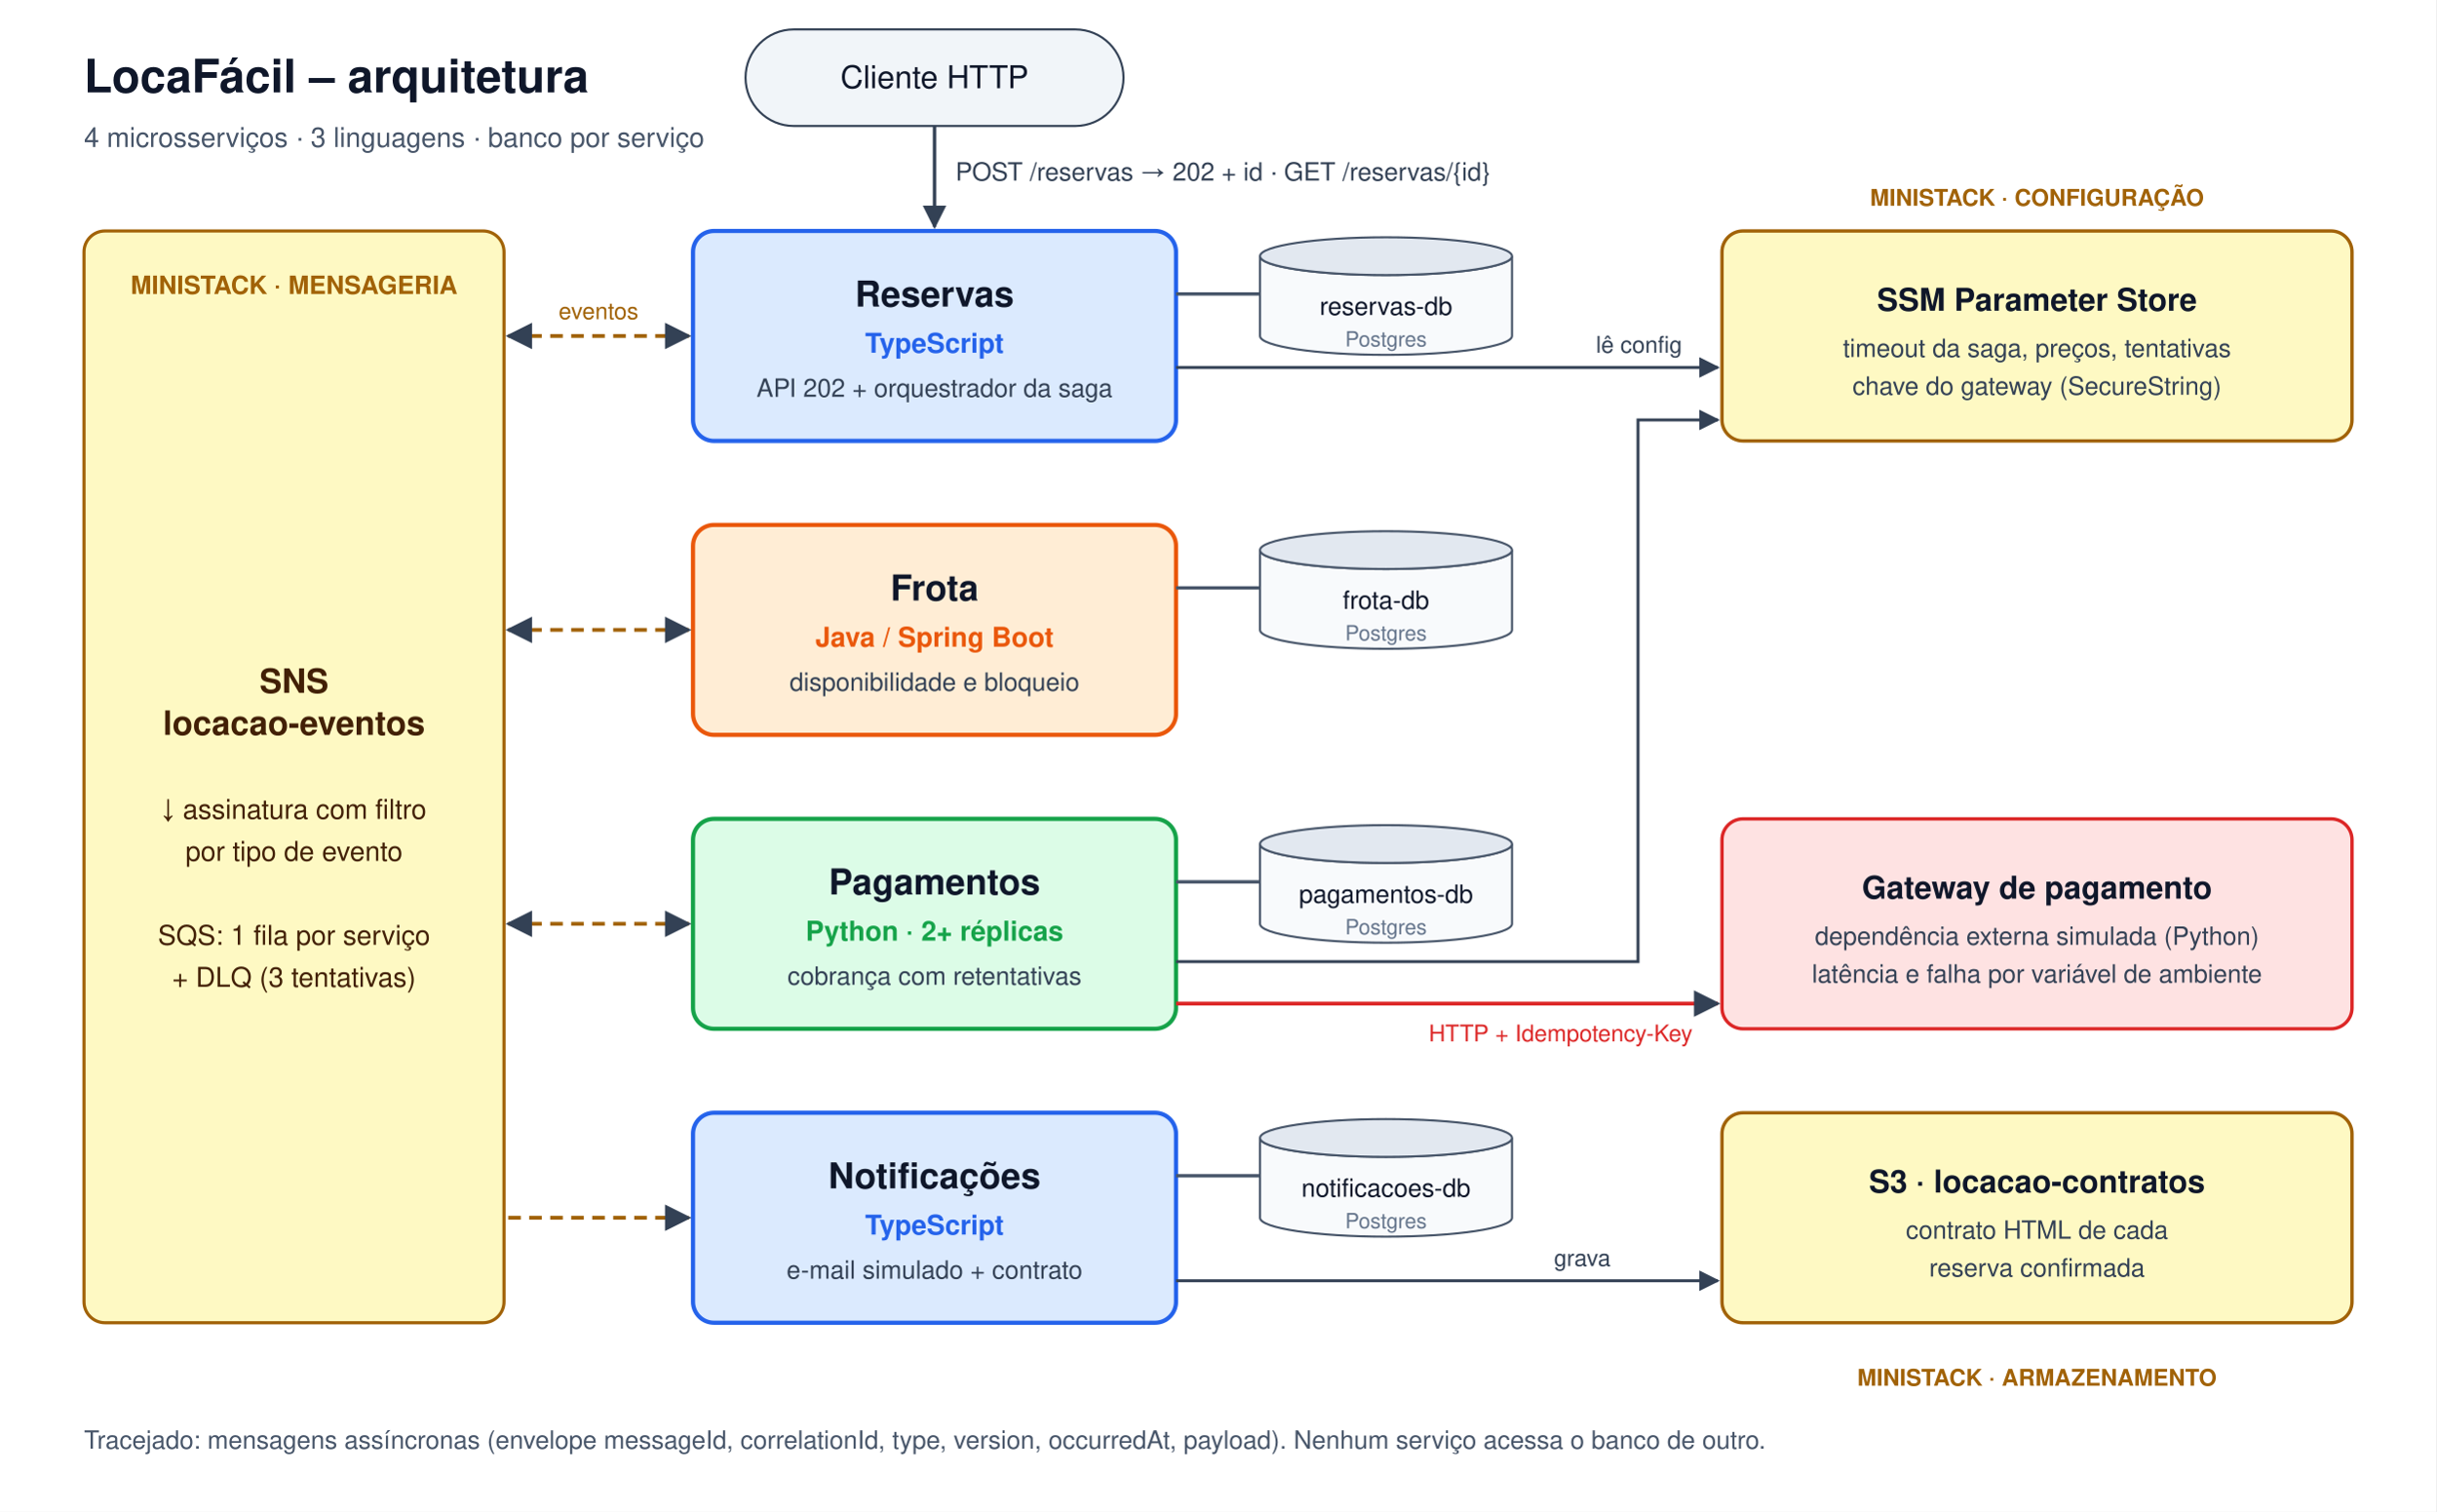
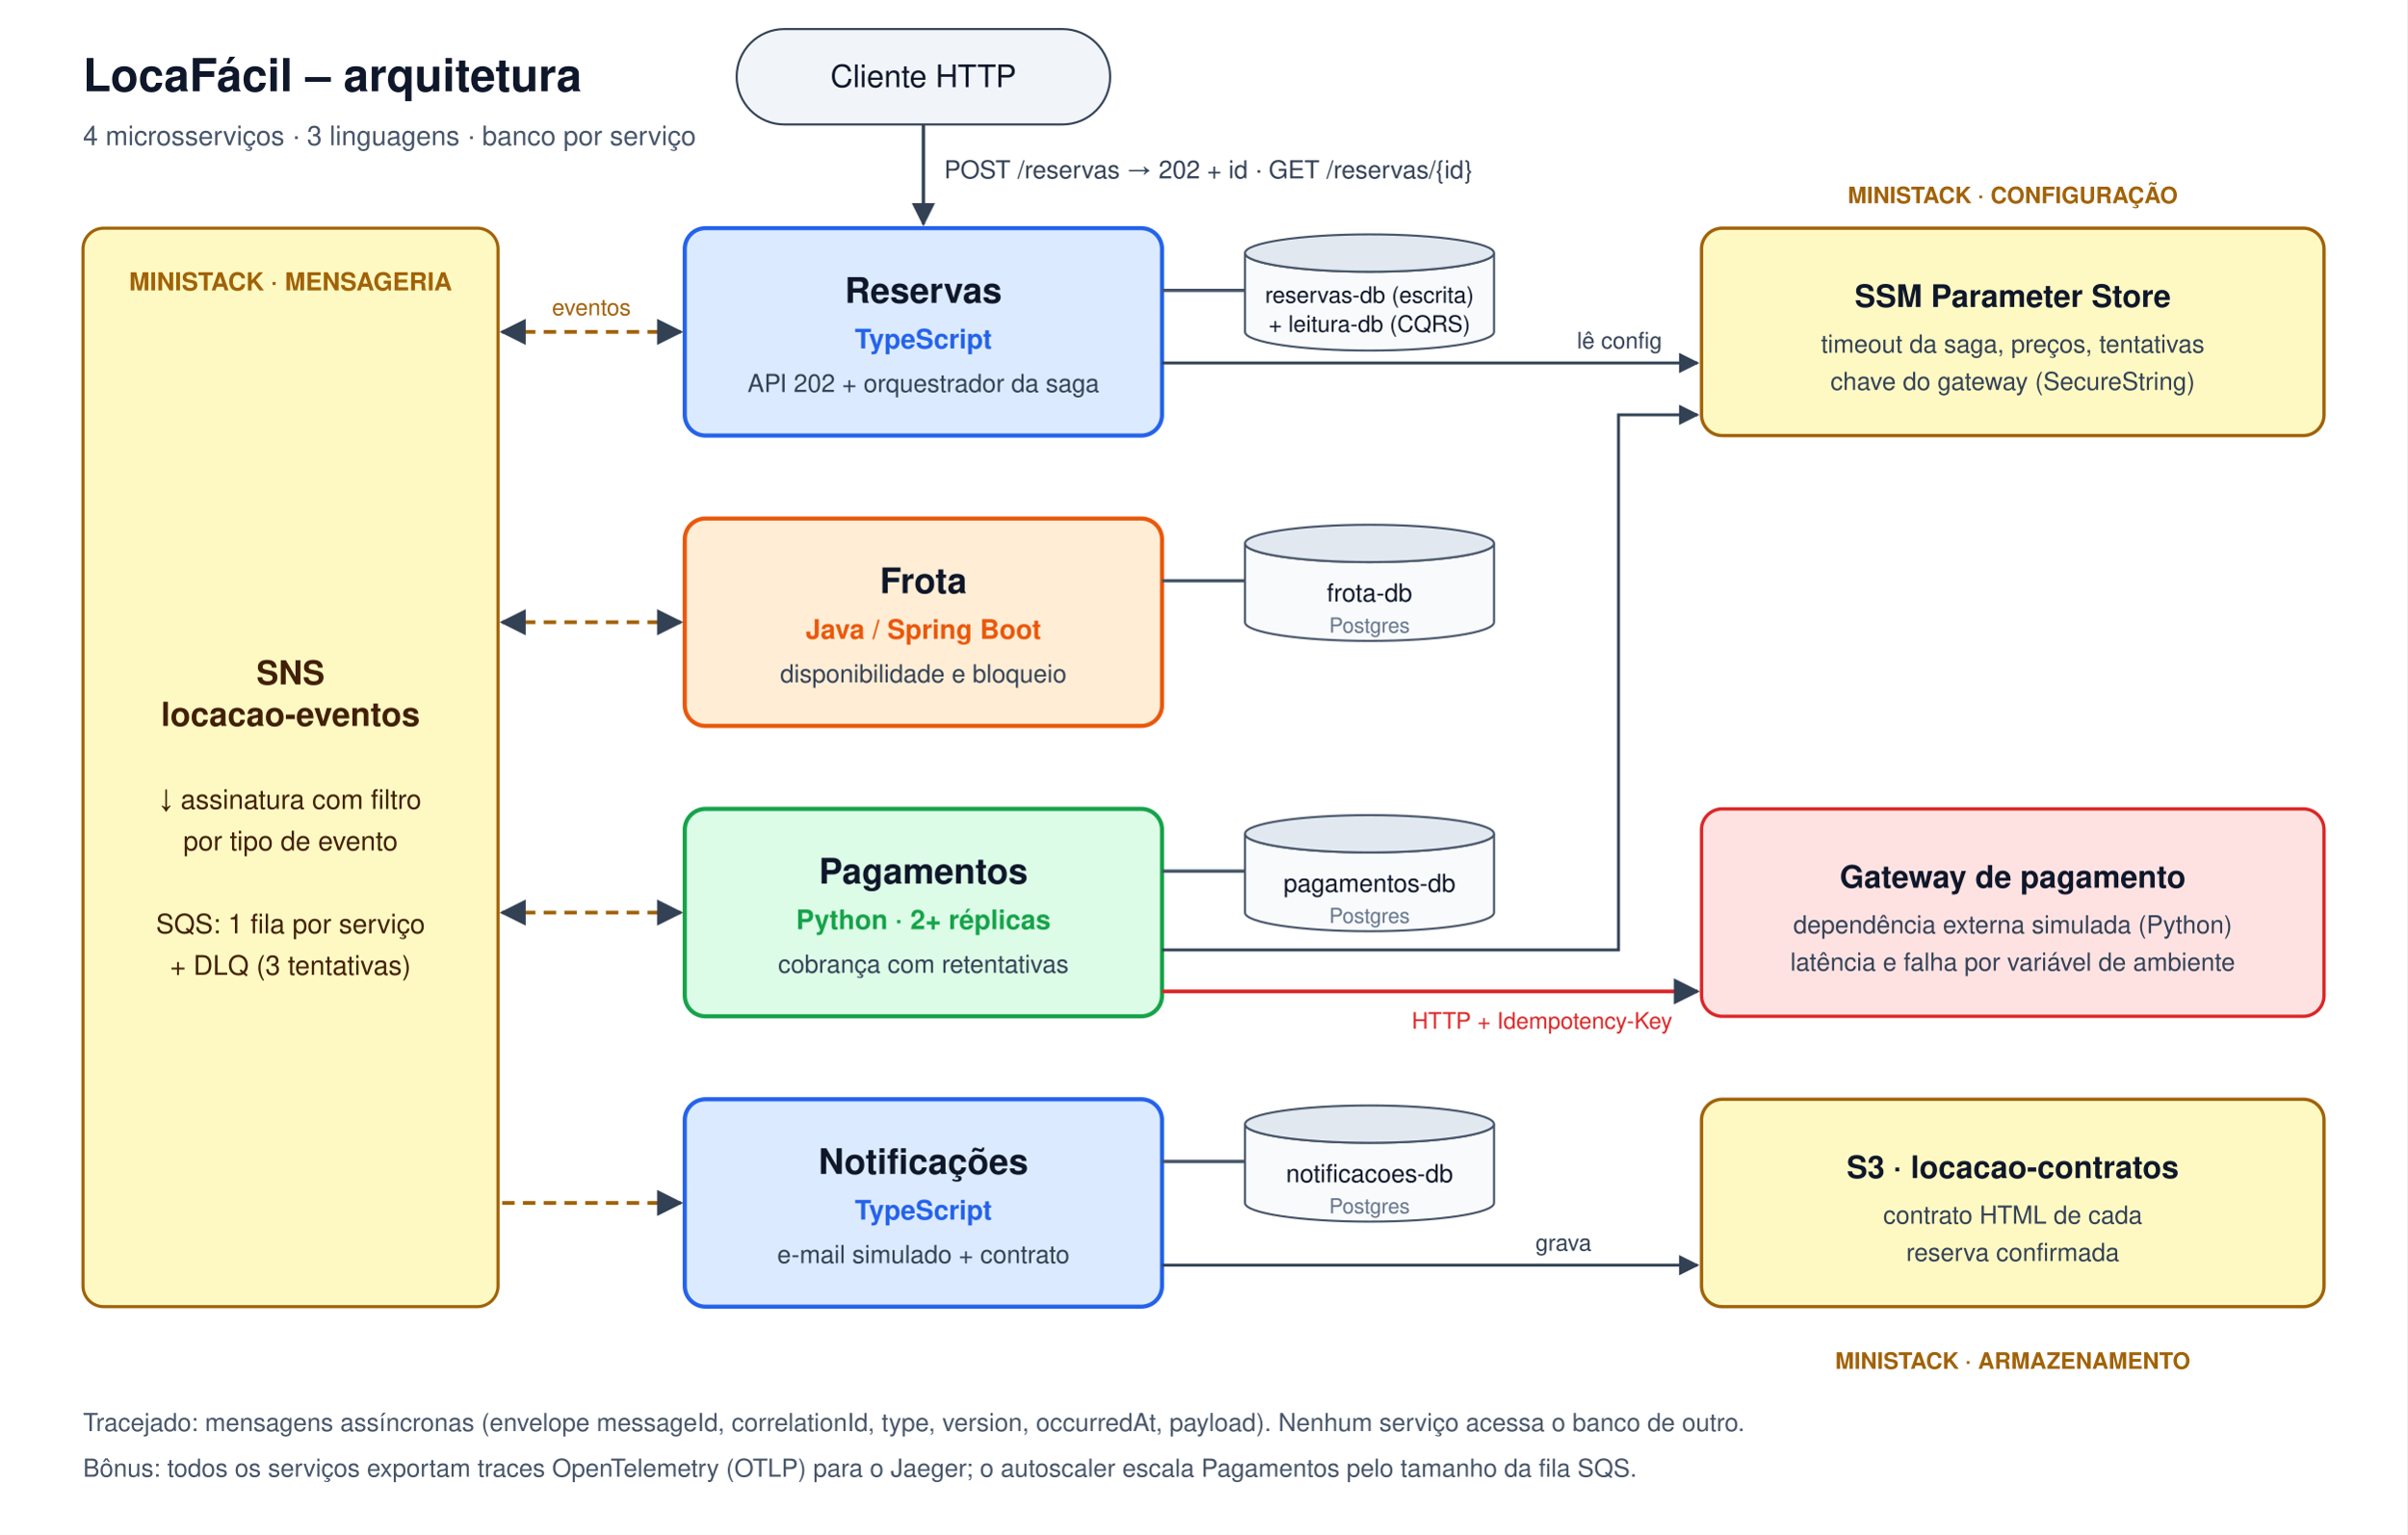
- <svg xmlns="http://www.w3.org/2000/svg" width="1160" height="720" viewBox="0 0 1160 720" font-family="Helvetica, Arial, sans-serif">
+ <svg xmlns="http://www.w3.org/2000/svg" width="1160" height="740" viewBox="0 0 1160 740" font-family="Helvetica, Arial, sans-serif">
  <defs>
    <marker id="ar" viewBox="0 0 10 10" refX="9" refY="5" markerWidth="7" markerHeight="7" orient="auto-start-reverse">
      <path d="M0,0 L10,5 L0,10 z" fill="#334155" />
    </marker>
  </defs>
-   <rect width="1160" height="720" fill="#ffffff" />
+   <rect width="1160" height="740" fill="#ffffff" />
  <text x="40" y="44" font-size="22" font-weight="700" fill="#0f172a">LocaFácil – arquitetura</text>
  <text x="40" y="70" font-size="13" fill="#475569">4 microsserviços · 3 linguagens · banco por serviço</text>
  <rect x="355" y="14" width="180" height="46" rx="23" fill="#f1f5f9" stroke="#334155" />
  <text x="445" y="42" text-anchor="middle" font-size="15" fill="#0f172a">Cliente HTTP</text>
  <line x1="445" y1="60" x2="445" y2="108" stroke="#334155" stroke-width="1.6" marker-end="url(#ar)" />
  <text x="455" y="86" font-size="12" fill="#334155">POST /reservas → 202 + id · GET /reservas/{id}</text>
  <rect x="40" y="110" width="200" height="520" rx="10" fill="#fef9c3" stroke="#a16207" stroke-width="1.5" />
  <text x="140" y="140" text-anchor="middle" font-size="12" fill="#a16207" font-weight="700">MINISTACK · MENSAGERIA</text>
  <text x="140" y="330" text-anchor="middle" font-size="16" font-weight="700" fill="#422006">SNS</text>
  <text x="140" y="350" text-anchor="middle" font-size="16" font-weight="700" fill="#422006">locacao-eventos</text>
  <text x="140" y="370" text-anchor="middle" font-size="13" font-weight="400" fill="#422006" />
  <text x="140" y="390" text-anchor="middle" font-size="13" font-weight="400" fill="#422006">↓ assinatura com filtro</text>
  <text x="140" y="410" text-anchor="middle" font-size="13" font-weight="400" fill="#422006">por tipo de evento</text>
  <text x="140" y="430" text-anchor="middle" font-size="13" font-weight="400" fill="#422006" />
  <text x="140" y="450" text-anchor="middle" font-size="13" font-weight="400" fill="#422006">SQS: 1 fila por serviço</text>
  <text x="140" y="470" text-anchor="middle" font-size="13" font-weight="400" fill="#422006">+ DLQ (3 tentativas)</text>
  <rect x="330" y="110" width="230" height="100" rx="10" fill="#dbeafe" stroke="#2563eb" stroke-width="2" />
  <text x="445" y="146" text-anchor="middle" font-size="17" font-weight="700" fill="#0f172a">Reservas</text>
  <text x="445" y="168" text-anchor="middle" font-size="13" fill="#2563eb" font-weight="700">TypeScript</text>
  <text x="445" y="189" text-anchor="middle" font-size="12" fill="#334155">API 202 + orquestrador da saga</text>
  <path d="M600,122 a60,9 0 0,0 120,0 v38 a60,9 0 0,1 -120,0 z" fill="#f8fafc" stroke="#475569" />
  <ellipse cx="660" cy="122" rx="60" ry="9" fill="#e2e8f0" stroke="#475569" />
-   <text x="660" y="150" text-anchor="middle" font-size="12" fill="#0f172a">reservas-db</text>
-   <text x="660" y="165" text-anchor="middle" font-size="10" fill="#64748b">Postgres</text>
+   <text x="660" y="146" text-anchor="middle" font-size="11" fill="#0f172a">reservas-db (escrita)</text>
+   <text x="660" y="160" text-anchor="middle" font-size="11" fill="#0f172a">+ leitura-db (CQRS)</text>
  <line x1="560" y1="140" x2="600" y2="140" stroke="#475569" stroke-width="1.6" />
  <line x1="242" y1="160" x2="328" y2="160" stroke="#a16207" stroke-width="1.8" stroke-dasharray="6 4" marker-start="url(#ar)" marker-end="url(#ar)" />
  <rect x="330" y="250" width="230" height="100" rx="10" fill="#ffedd5" stroke="#ea580c" stroke-width="2" />
  <text x="445" y="286" text-anchor="middle" font-size="17" font-weight="700" fill="#0f172a">Frota</text>
  <text x="445" y="308" text-anchor="middle" font-size="13" fill="#ea580c" font-weight="700">Java / Spring Boot</text>
  <text x="445" y="329" text-anchor="middle" font-size="12" fill="#334155">disponibilidade e bloqueio</text>
  <path d="M600,262 a60,9 0 0,0 120,0 v38 a60,9 0 0,1 -120,0 z" fill="#f8fafc" stroke="#475569" />
  <ellipse cx="660" cy="262" rx="60" ry="9" fill="#e2e8f0" stroke="#475569" />
  <text x="660" y="290" text-anchor="middle" font-size="12" fill="#0f172a">frota-db</text>
  <text x="660" y="305" text-anchor="middle" font-size="10" fill="#64748b">Postgres</text>
  <line x1="560" y1="280" x2="600" y2="280" stroke="#475569" stroke-width="1.6" />
  <line x1="242" y1="300" x2="328" y2="300" stroke="#a16207" stroke-width="1.8" stroke-dasharray="6 4" marker-start="url(#ar)" marker-end="url(#ar)" />
  <rect x="330" y="390" width="230" height="100" rx="10" fill="#dcfce7" stroke="#16a34a" stroke-width="2" />
  <text x="445" y="426" text-anchor="middle" font-size="17" font-weight="700" fill="#0f172a">Pagamentos</text>
  <text x="445" y="448" text-anchor="middle" font-size="13" fill="#16a34a" font-weight="700">Python · 2+ réplicas</text>
  <text x="445" y="469" text-anchor="middle" font-size="12" fill="#334155">cobrança com retentativas</text>
  <path d="M600,402 a60,9 0 0,0 120,0 v38 a60,9 0 0,1 -120,0 z" fill="#f8fafc" stroke="#475569" />
  <ellipse cx="660" cy="402" rx="60" ry="9" fill="#e2e8f0" stroke="#475569" />
  <text x="660" y="430" text-anchor="middle" font-size="12" fill="#0f172a">pagamentos-db</text>
  <text x="660" y="445" text-anchor="middle" font-size="10" fill="#64748b">Postgres</text>
  <line x1="560" y1="420" x2="600" y2="420" stroke="#475569" stroke-width="1.6" />
  <line x1="242" y1="440" x2="328" y2="440" stroke="#a16207" stroke-width="1.8" stroke-dasharray="6 4" marker-start="url(#ar)" marker-end="url(#ar)" />
  <rect x="330" y="530" width="230" height="100" rx="10" fill="#dbeafe" stroke="#2563eb" stroke-width="2" />
  <text x="445" y="566" text-anchor="middle" font-size="17" font-weight="700" fill="#0f172a">Notificações</text>
  <text x="445" y="588" text-anchor="middle" font-size="13" fill="#2563eb" font-weight="700">TypeScript</text>
  <text x="445" y="609" text-anchor="middle" font-size="12" fill="#334155">e-mail simulado + contrato</text>
  <path d="M600,542 a60,9 0 0,0 120,0 v38 a60,9 0 0,1 -120,0 z" fill="#f8fafc" stroke="#475569" />
  <ellipse cx="660" cy="542" rx="60" ry="9" fill="#e2e8f0" stroke="#475569" />
  <text x="660" y="570" text-anchor="middle" font-size="12" fill="#0f172a">notificacoes-db</text>
  <text x="660" y="585" text-anchor="middle" font-size="10" fill="#64748b">Postgres</text>
  <line x1="560" y1="560" x2="600" y2="560" stroke="#475569" stroke-width="1.6" />
  <line x1="242" y1="580" x2="328" y2="580" stroke="#a16207" stroke-width="1.8" stroke-dasharray="6 4" marker-end="url(#ar)" />
  <text x="285" y="152" text-anchor="middle" font-size="11" fill="#a16207">eventos</text>
  <rect x="820" y="110" width="300" height="100" rx="10" fill="#fef9c3" stroke="#a16207" stroke-width="1.6" />
  <text x="970" y="148" text-anchor="middle" font-size="15" font-weight="700" fill="#0f172a">SSM Parameter Store</text>
  <text x="970" y="170" text-anchor="middle" font-size="12" fill="#334155">timeout da saga, preços, tentativas</text>
  <text x="970" y="188" text-anchor="middle" font-size="12" fill="#334155">chave do gateway (SecureString)</text>
  <rect x="820" y="390" width="300" height="100" rx="10" fill="#fee2e2" stroke="#dc2626" stroke-width="1.6" />
  <text x="970" y="428" text-anchor="middle" font-size="15" font-weight="700" fill="#0f172a">Gateway de pagamento</text>
  <text x="970" y="450" text-anchor="middle" font-size="12" fill="#334155">dependência externa simulada (Python)</text>
  <text x="970" y="468" text-anchor="middle" font-size="12" fill="#334155">latência e falha por variável de ambiente</text>
  <rect x="820" y="530" width="300" height="100" rx="10" fill="#fef9c3" stroke="#a16207" stroke-width="1.6" />
  <text x="970" y="568" text-anchor="middle" font-size="15" font-weight="700" fill="#0f172a">S3 · locacao-contratos</text>
  <text x="970" y="590" text-anchor="middle" font-size="12" fill="#334155">contrato HTML de cada</text>
  <text x="970" y="608" text-anchor="middle" font-size="12" fill="#334155">reserva confirmada</text>
  <text x="970" y="98" text-anchor="middle" font-size="11" fill="#a16207" font-weight="700">MINISTACK · CONFIGURAÇÃO</text>
  <text x="970" y="660" text-anchor="middle" font-size="11" fill="#a16207" font-weight="700">MINISTACK · ARMAZENAMENTO</text>
  <line x1="560" y1="175" x2="818" y2="175" stroke="#334155" stroke-width="1.4" marker-end="url(#ar)" />
  <text x="760" y="168" font-size="11" fill="#334155">lê config</text>
  <polyline points="560,458 780,458 780,200 818,200" fill="none" stroke="#334155" stroke-width="1.4" marker-end="url(#ar)" />
  <line x1="560" y1="478" x2="818" y2="478" stroke="#dc2626" stroke-width="1.8" marker-end="url(#ar)" />
  <text x="806" y="496" text-anchor="end" font-size="11" fill="#dc2626">HTTP + Idempotency-Key</text>
  <line x1="560" y1="610" x2="818" y2="610" stroke="#334155" stroke-width="1.4" marker-end="url(#ar)" />
  <text x="740" y="603" font-size="11" fill="#334155">grava</text>
  <text x="40" y="690" font-size="12" fill="#475569">Tracejado: mensagens assíncronas (envelope messageId, correlationId, type, version, occurredAt, payload). Nenhum serviço acessa o banco de outro.</text>
+   <text x="40" y="712" font-size="12" fill="#475569">Bônus: todos os serviços exportam traces OpenTelemetry (OTLP) para o Jaeger; o autoscaler escala Pagamentos pelo tamanho da fila SQS.</text>
</svg>
